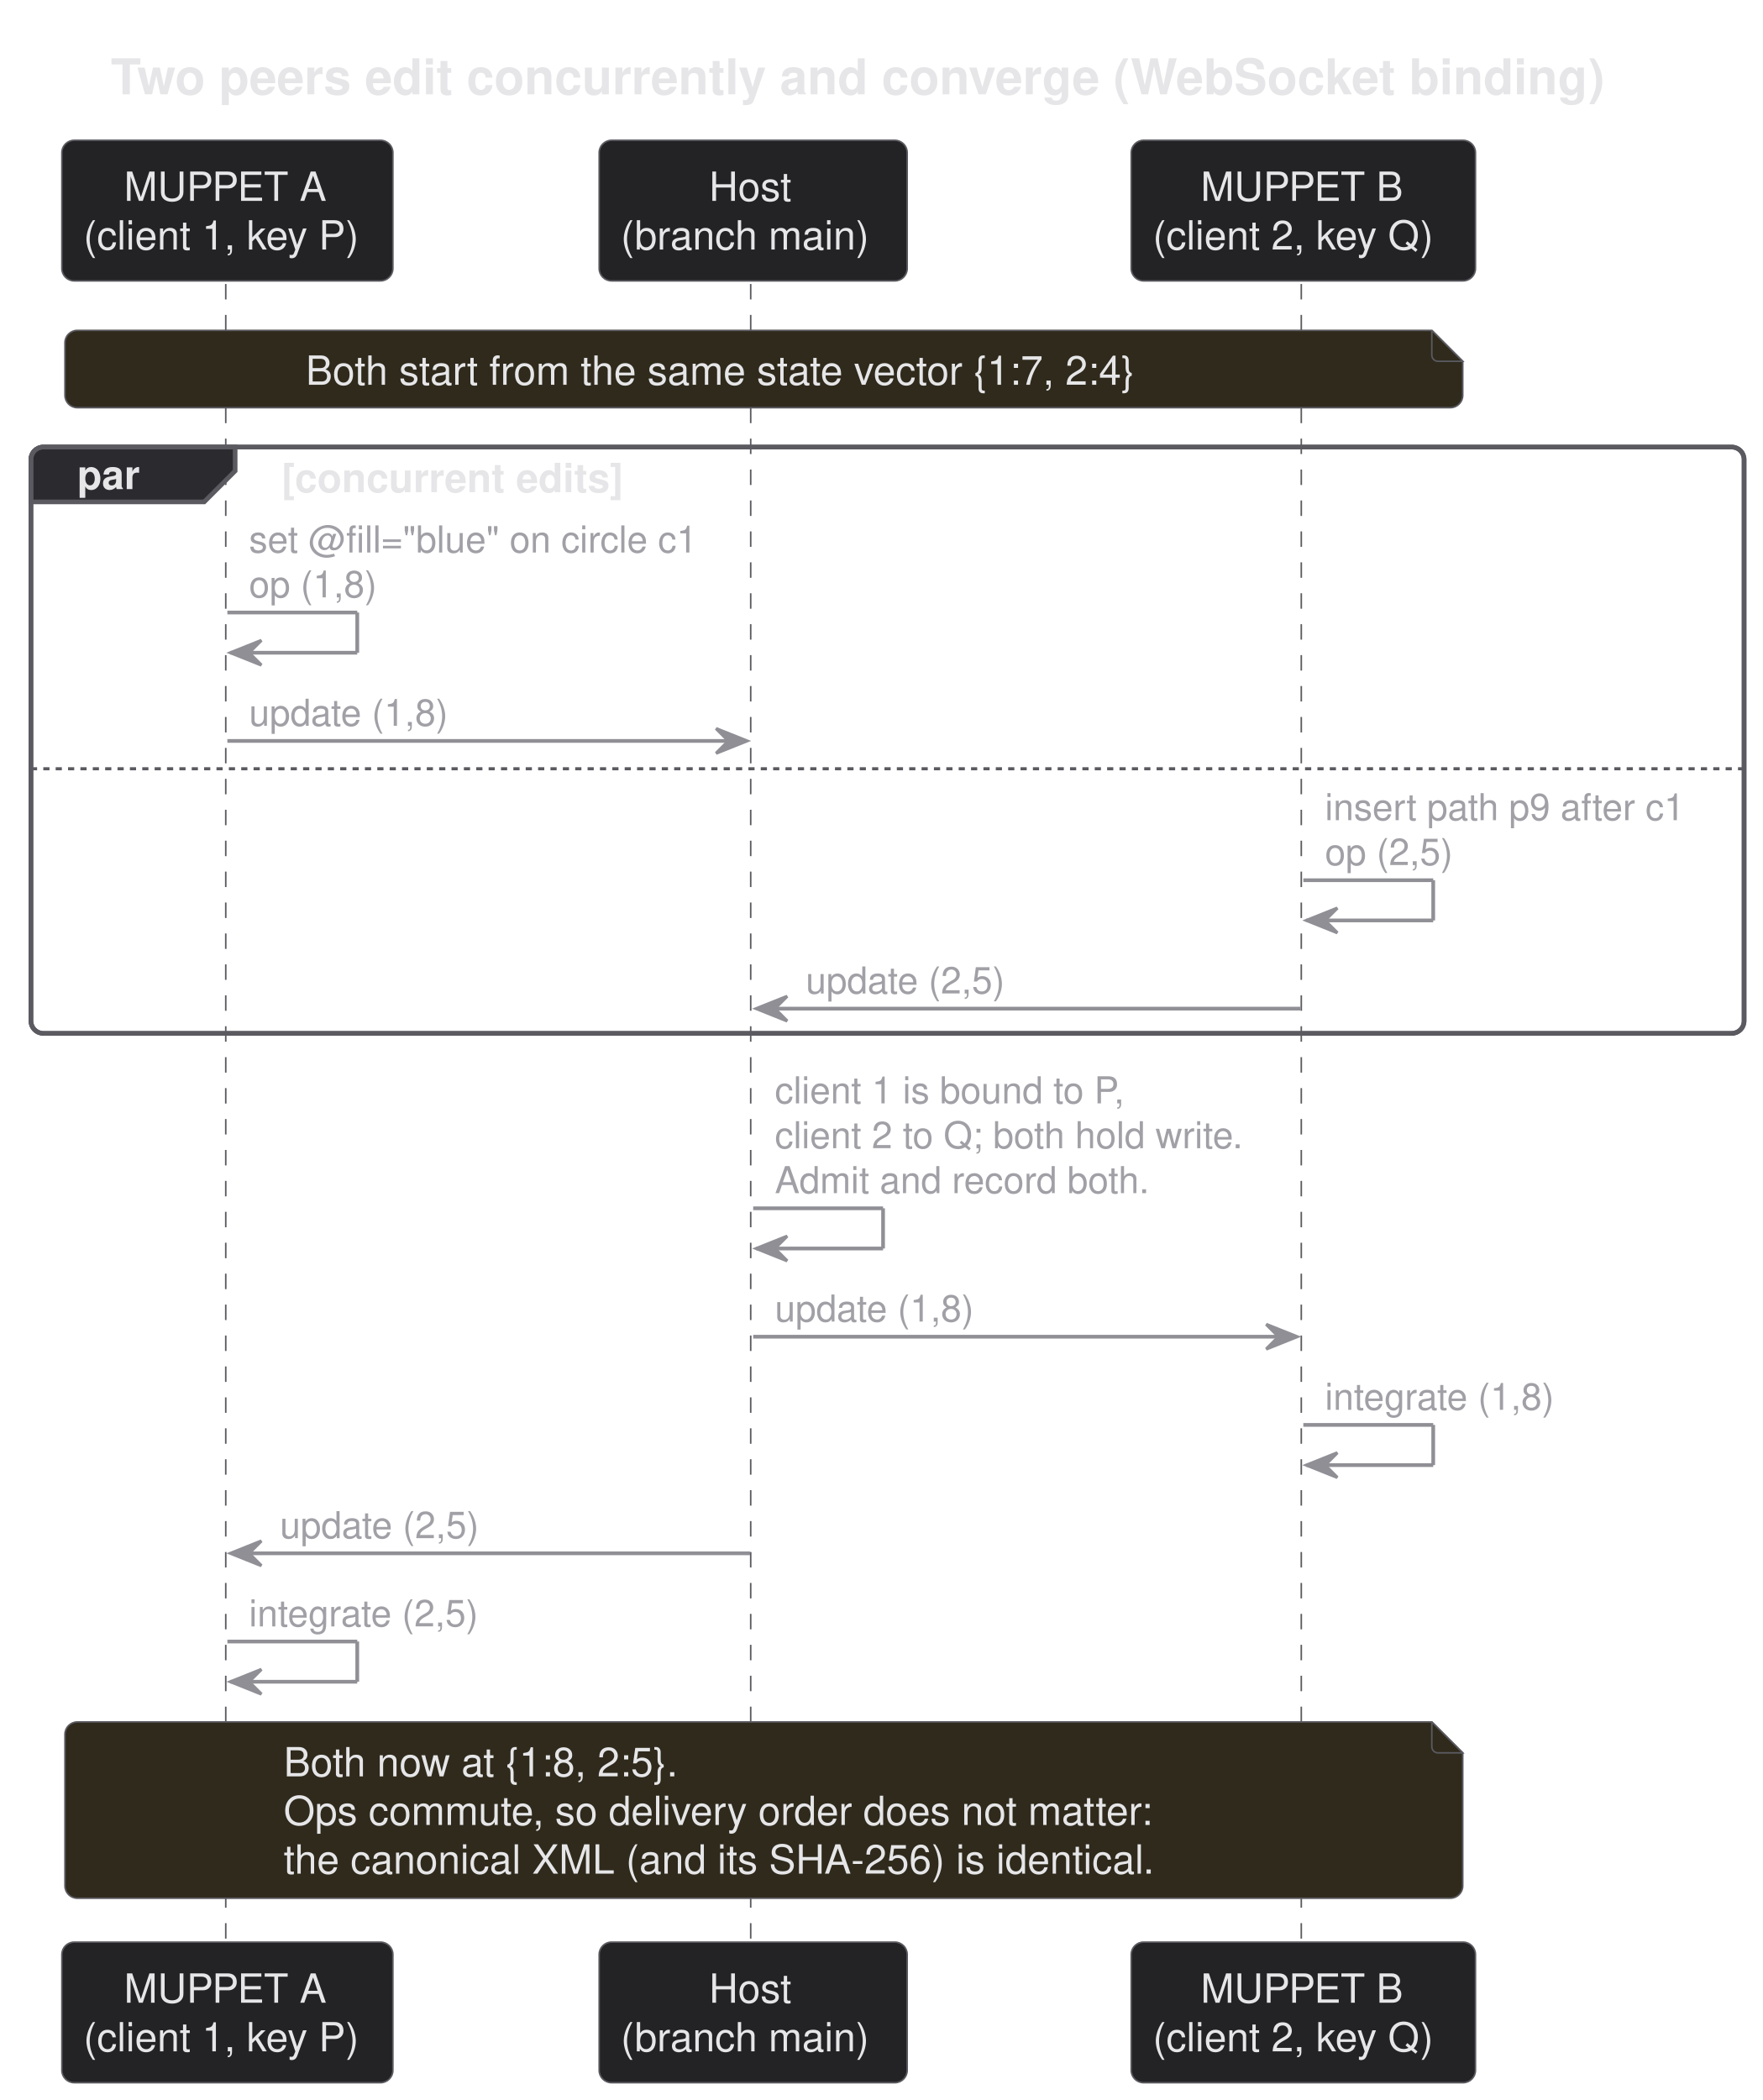
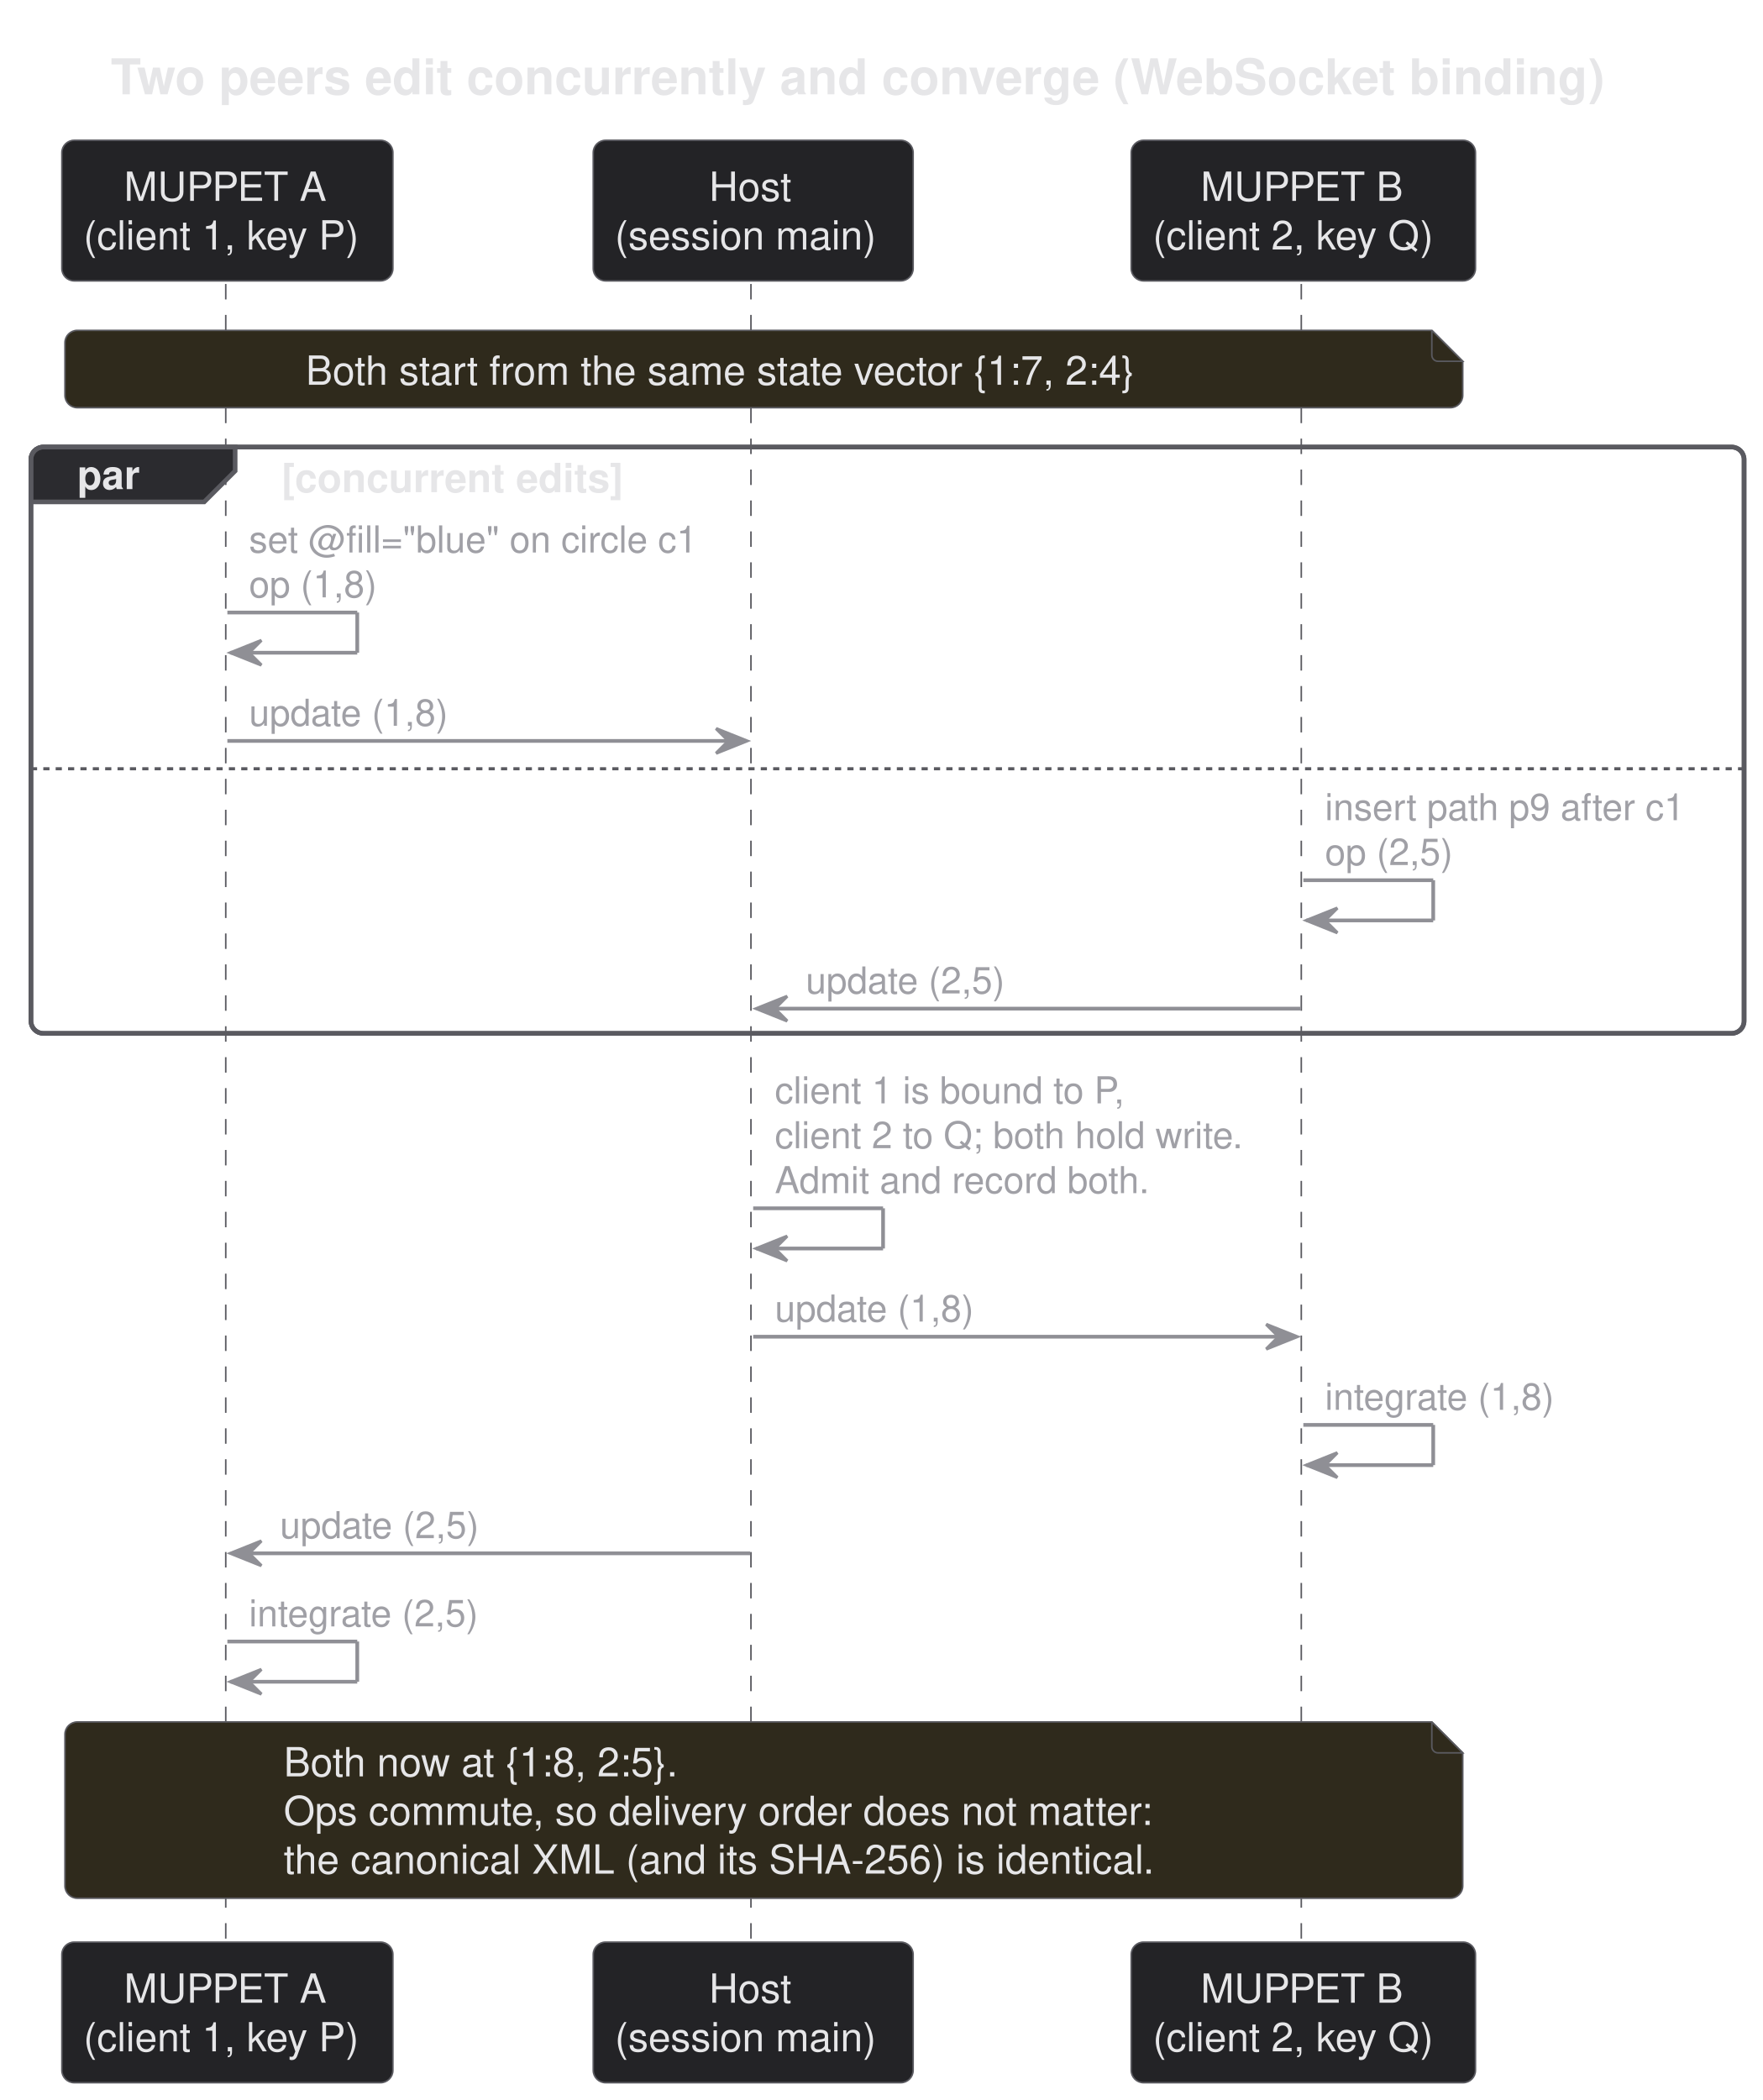
<svg xmlns="http://www.w3.org/2000/svg" contentStyleType="text/css" data-diagram-type="SEQUENCE" height="679px" preserveAspectRatio="none" style="width:570px;height:679px;" version="1.1" viewBox="0 0 570 679" width="570px" zoomAndPan="magnify">
  <defs />
  <g>
    <text fill="#E6E6E8" font-family="Helvetica" font-size="16" font-weight="bold" lengthAdjust="spacing" textLength="501.305" x="35.833" y="30.5">Two peers edit concurrently and converge (WebSocket binding)</text>
    <rect fill="none" height="189.576" rx="4" ry="4" style="stroke:#5A5A60;stroke-width:1.5;" width="553.971" x="10" y="144.548" />
    <g>
      <rect fill="#000000" fill-opacity="0" height="537.131" width="8" x="69.522" y="91.818" />
      <line style="stroke:#5A5A60;stroke-width:0.5;stroke-dasharray:5,5;" x1="73" x2="73" y1="91.818" y2="628.949" />
    </g>
    <g>
      <rect fill="#000000" fill-opacity="0" height="537.131" width="8" x="239.551" y="91.818" />
-       <line style="stroke:#5A5A60;stroke-width:0.5;stroke-dasharray:5,5;" x1="242.749" x2="242.749" y1="91.818" y2="628.949" />
+       <line style="stroke:#5A5A60;stroke-width:0.5;stroke-dasharray:5,5;" x1="242.829" x2="242.829" y1="91.818" y2="628.949" />
    </g>
    <g>
      <rect fill="#000000" fill-opacity="0" height="537.131" width="8" x="417.45" y="91.818" />
      <line style="stroke:#5A5A60;stroke-width:0.5;stroke-dasharray:5,5;" x1="420.789" x2="420.789" y1="91.818" y2="628.949" />
    </g>
    <g class="participant participant-head" data-participant="a">
      <rect fill="#232326" height="45.459" rx="4" ry="4" style="stroke:#5A5A60;stroke-width:0.5;" width="107.044" x="20" y="45.359" />
      <text fill="#E6E6E8" font-family="Helvetica" font-size="13" lengthAdjust="spacing" textLength="66.853" x="40.095" y="64.953">MUPPET A</text>
      <text fill="#E6E6E8" font-family="Helvetica" font-size="13" lengthAdjust="spacing" textLength="93.044" x="27" y="80.683">(client 1, key P)</text>
    </g>
    <g class="participant participant-tail" data-participant="a">
      <rect fill="#232326" height="45.459" rx="4" ry="4" style="stroke:#5A5A60;stroke-width:0.5;" width="107.044" x="20" y="627.949" />
      <text fill="#E6E6E8" font-family="Helvetica" font-size="13" lengthAdjust="spacing" textLength="66.853" x="40.095" y="647.543">MUPPET A</text>
      <text fill="#E6E6E8" font-family="Helvetica" font-size="13" lengthAdjust="spacing" textLength="93.044" x="27" y="663.273">(client 1, key P)</text>
    </g>
    <g class="participant participant-head" data-participant="t">
-       <rect fill="#232326" height="45.459" rx="4" ry="4" style="stroke:#5A5A60;stroke-width:0.5;" width="99.605" x="193.749" y="45.359" />
+       <rect fill="#232326" height="45.459" rx="4" ry="4" style="stroke:#5A5A60;stroke-width:0.5;" width="103.445" x="191.829" y="45.359" />
      <text fill="#E6E6E8" font-family="Helvetica" font-size="13" lengthAdjust="spacing" textLength="28.571" x="229.266" y="64.953">Host</text>
-       <text fill="#E6E6E8" font-family="Helvetica" font-size="13" lengthAdjust="spacing" textLength="85.605" x="200.749" y="80.683">(branch main)</text>
+       <text fill="#E6E6E8" font-family="Helvetica" font-size="13" lengthAdjust="spacing" textLength="89.445" x="198.829" y="80.683">(session main)</text>
    </g>
    <g class="participant participant-tail" data-participant="t">
-       <rect fill="#232326" height="45.459" rx="4" ry="4" style="stroke:#5A5A60;stroke-width:0.5;" width="99.605" x="193.749" y="627.949" />
+       <rect fill="#232326" height="45.459" rx="4" ry="4" style="stroke:#5A5A60;stroke-width:0.5;" width="103.445" x="191.829" y="627.949" />
      <text fill="#E6E6E8" font-family="Helvetica" font-size="13" lengthAdjust="spacing" textLength="28.571" x="229.266" y="647.543">Host</text>
-       <text fill="#E6E6E8" font-family="Helvetica" font-size="13" lengthAdjust="spacing" textLength="85.605" x="200.749" y="663.273">(branch main)</text>
+       <text fill="#E6E6E8" font-family="Helvetica" font-size="13" lengthAdjust="spacing" textLength="89.445" x="198.829" y="663.273">(session main)</text>
    </g>
    <g class="participant participant-head" data-participant="b">
      <rect fill="#232326" height="45.459" rx="4" ry="4" style="stroke:#5A5A60;stroke-width:0.5;" width="111.322" x="365.789" y="45.359" />
      <text fill="#E6E6E8" font-family="Helvetica" font-size="13" lengthAdjust="spacing" textLength="66.39" x="388.255" y="64.953">MUPPET B</text>
      <text fill="#E6E6E8" font-family="Helvetica" font-size="13" lengthAdjust="spacing" textLength="97.322" x="372.789" y="80.683">(client 2, key Q)</text>
    </g>
    <g class="participant participant-tail" data-participant="b">
      <rect fill="#232326" height="45.459" rx="4" ry="4" style="stroke:#5A5A60;stroke-width:0.5;" width="111.322" x="365.789" y="627.949" />
      <text fill="#E6E6E8" font-family="Helvetica" font-size="13" lengthAdjust="spacing" textLength="66.39" x="388.255" y="647.543">MUPPET B</text>
      <text fill="#E6E6E8" font-family="Helvetica" font-size="13" lengthAdjust="spacing" textLength="97.322" x="372.789" y="663.273">(client 2, key Q)</text>
    </g>
    <path d="M21,110.818 L21,127.818 A4,4 0 0 0 25,131.818 L469,131.818 A4,4 0 0 0 473,127.818 L473,116.818 L463,106.818 L25,106.818 A4,4 0 0 0 21,110.818" fill="#2F2A1C" style="stroke:#5A5A60;stroke-width:0.5;" />
    <path d="M463,106.818 L463,114.818 A2,2 0 0 0 465,116.818 L473,116.818 L463,106.818" fill="#2F2A1C" style="stroke:#5A5A60;stroke-width:0.5;" />
    <text fill="#E6E6E8" font-family="Helvetica" font-size="13" lengthAdjust="spacing" textLength="287.377" x="98.867" y="124.412">Both start from the same state vector {1:7, 2:4}</text>
    <path d="M14,144.548 L76.036,144.548 L76.036,152.277 L66.036,162.277 L10,162.277 L10,148.548 A4,4 0 0 1 14,144.548" fill="#2B2B2F" style="stroke:#5A5A60;stroke-width:1.5;" />
    <rect fill="none" height="189.576" rx="4" ry="4" style="stroke:#5A5A60;stroke-width:1.5;" width="553.971" x="10" y="144.548" />
    <text fill="#E6E6E8" font-family="Helvetica" font-size="13" font-weight="bold" lengthAdjust="spacing" textLength="21.036" x="25" y="158.142">par</text>
    <text fill="#E6E6E8" font-family="Helvetica" font-size="13" font-weight="bold" lengthAdjust="spacing" textLength="115.026" x="91.036" y="159.142">[concurrent edits]</text>
    <g class="message" data-participant-1="a" data-participant-2="a">
      <line style="stroke:#8F8F95;stroke-width:1.2;" x1="73.522" x2="115.522" y1="198.046" y2="198.046" />
      <line style="stroke:#8F8F95;stroke-width:1.2;" x1="115.522" x2="115.522" y1="198.046" y2="211.046" />
      <line style="stroke:#8F8F95;stroke-width:1.2;" x1="74.522" x2="115.522" y1="211.046" y2="211.046" />
      <polygon fill="#8F8F95" points="84.522,207.046,74.522,211.046,84.522,215.046,80.522,211.046" style="stroke:#8F8F95;stroke-width:1;" />
      <text fill="#A0A0A6" font-family="Helvetica" font-size="12" lengthAdjust="spacing" textLength="156.029" x="80.522" y="178.632">set @fill="blue" on circle c1</text>
      <text fill="#A0A0A6" font-family="Helvetica" font-size="12" lengthAdjust="spacing" textLength="42.434" x="80.522" y="193.151">op (1,8)</text>
    </g>
    <g class="message" data-participant-1="a" data-participant-2="t">
      <polygon fill="#8F8F95" points="231.551,235.565,241.551,239.565,231.551,243.565,235.551,239.565" style="stroke:#8F8F95;stroke-width:1;" />
      <line style="stroke:#8F8F95;stroke-width:1.2;" x1="73.522" x2="237.551" y1="239.565" y2="239.565" />
      <text fill="#A0A0A6" font-family="Helvetica" font-size="12" lengthAdjust="spacing" textLength="67.342" x="80.522" y="234.671">update (1,8)</text>
    </g>
    <line style="stroke:#5A5A60;stroke-width:1;stroke-dasharray:2,2;" x1="10" x2="563.971" y1="248.565" y2="248.565" />
    <g class="message" data-participant-1="b" data-participant-2="b">
      <line style="stroke:#8F8F95;stroke-width:1.2;" x1="421.45" x2="463.45" y1="284.604" y2="284.604" />
      <line style="stroke:#8F8F95;stroke-width:1.2;" x1="463.45" x2="463.45" y1="284.604" y2="297.604" />
      <line style="stroke:#8F8F95;stroke-width:1.2;" x1="422.45" x2="463.45" y1="297.604" y2="297.604" />
      <polygon fill="#8F8F95" points="432.45,293.604,422.45,297.604,432.45,301.604,428.45,297.604" style="stroke:#8F8F95;stroke-width:1;" />
      <text fill="#A0A0A6" font-family="Helvetica" font-size="12" lengthAdjust="spacing" textLength="123.522" x="428.45" y="265.19">insert path p9 after c1</text>
      <text fill="#A0A0A6" font-family="Helvetica" font-size="12" lengthAdjust="spacing" textLength="44.742" x="428.45" y="279.71">op (2,5)</text>
    </g>
    <g class="message" data-participant-1="b" data-participant-2="t">
      <polygon fill="#8F8F95" points="254.551,322.124,244.551,326.124,254.551,330.124,250.551,326.124" style="stroke:#8F8F95;stroke-width:1;" />
      <line style="stroke:#8F8F95;stroke-width:1.2;" x1="248.551" x2="420.45" y1="326.124" y2="326.124" />
      <text fill="#A0A0A6" font-family="Helvetica" font-size="12" lengthAdjust="spacing" textLength="69.65" x="260.551" y="321.229">update (2,5)</text>
    </g>
    <g class="message" data-participant-1="t" data-participant-2="t">
      <line style="stroke:#8F8F95;stroke-width:1.2;" x1="243.551" x2="285.551" y1="390.683" y2="390.683" />
      <line style="stroke:#8F8F95;stroke-width:1.2;" x1="285.551" x2="285.551" y1="390.683" y2="403.683" />
      <line style="stroke:#8F8F95;stroke-width:1.2;" x1="244.551" x2="285.551" y1="403.683" y2="403.683" />
      <polygon fill="#8F8F95" points="254.551,399.683,244.551,403.683,254.551,407.683,250.551,403.683" style="stroke:#8F8F95;stroke-width:1;" />
      <text fill="#A0A0A6" font-family="Helvetica" font-size="12" lengthAdjust="spacing" textLength="119.994" x="250.551" y="356.749">client 1 is bound to P,</text>
      <text fill="#A0A0A6" font-family="Helvetica" font-size="12" lengthAdjust="spacing" textLength="163.898" x="250.551" y="371.269">client 2 to Q; both hold write.</text>
      <text fill="#A0A0A6" font-family="Helvetica" font-size="12" lengthAdjust="spacing" textLength="130.723" x="250.551" y="385.788">Admit and record both.</text>
    </g>
    <g class="message" data-participant-1="t" data-participant-2="b">
      <polygon fill="#8F8F95" points="409.45,428.202,419.45,432.202,409.45,436.202,413.45,432.202" style="stroke:#8F8F95;stroke-width:1;" />
      <line style="stroke:#8F8F95;stroke-width:1.2;" x1="243.551" x2="415.45" y1="432.202" y2="432.202" />
      <text fill="#A0A0A6" font-family="Helvetica" font-size="12" lengthAdjust="spacing" textLength="67.342" x="250.551" y="427.308">update (1,8)</text>
    </g>
    <g class="message" data-participant-1="b" data-participant-2="b">
      <line style="stroke:#8F8F95;stroke-width:1.2;" x1="421.45" x2="463.45" y1="460.722" y2="460.722" />
      <line style="stroke:#8F8F95;stroke-width:1.2;" x1="463.45" x2="463.45" y1="460.722" y2="473.722" />
      <line style="stroke:#8F8F95;stroke-width:1.2;" x1="422.45" x2="463.45" y1="473.722" y2="473.722" />
      <polygon fill="#8F8F95" points="432.45,469.722,422.45,473.722,432.45,477.722,428.45,473.722" style="stroke:#8F8F95;stroke-width:1;" />
      <text fill="#A0A0A6" font-family="Helvetica" font-size="12" lengthAdjust="spacing" textLength="78.346" x="428.45" y="455.827">integrate (1,8)</text>
    </g>
    <g class="message" data-participant-1="t" data-participant-2="a">
      <polygon fill="#8F8F95" points="84.522,498.241,74.522,502.241,84.522,506.241,80.522,502.241" style="stroke:#8F8F95;stroke-width:1;" />
      <line style="stroke:#8F8F95;stroke-width:1.2;" x1="78.522" x2="242.551" y1="502.241" y2="502.241" />
      <text fill="#A0A0A6" font-family="Helvetica" font-size="12" lengthAdjust="spacing" textLength="69.65" x="90.522" y="497.347">update (2,5)</text>
    </g>
    <g class="message" data-participant-1="a" data-participant-2="a">
      <line style="stroke:#8F8F95;stroke-width:1.2;" x1="73.522" x2="115.522" y1="530.761" y2="530.761" />
      <line style="stroke:#8F8F95;stroke-width:1.2;" x1="115.522" x2="115.522" y1="530.761" y2="543.761" />
      <line style="stroke:#8F8F95;stroke-width:1.2;" x1="74.522" x2="115.522" y1="543.761" y2="543.761" />
      <polygon fill="#8F8F95" points="84.522,539.761,74.522,543.761,84.522,547.761,80.522,543.761" style="stroke:#8F8F95;stroke-width:1;" />
      <text fill="#A0A0A6" font-family="Helvetica" font-size="12" lengthAdjust="spacing" textLength="80.654" x="80.522" y="525.866">integrate (2,5)</text>
    </g>
    <path d="M21,560.761 L21,609.761 A4,4 0 0 0 25,613.761 L469,613.761 A4,4 0 0 0 473,609.761 L473,566.761 L463,556.761 L25,556.761 A4,4 0 0 0 21,560.761" fill="#2F2A1C" style="stroke:#5A5A60;stroke-width:0.5;" />
    <path d="M463,556.761 L463,564.761 A2,2 0 0 0 465,566.761 L473,566.761 L463,556.761" fill="#2F2A1C" style="stroke:#5A5A60;stroke-width:0.5;" />
    <text fill="#E6E6E8" font-family="Helvetica" font-size="13" lengthAdjust="spacing" textLength="135.757" x="91.729" y="574.355">Both now at {1:8, 2:5}.</text>
    <text fill="#E6E6E8" font-family="Helvetica" font-size="13" lengthAdjust="spacing" textLength="301.653" x="91.729" y="590.084">Ops commute, so delivery order does not matter:</text>
    <text fill="#E6E6E8" font-family="Helvetica" font-size="13" lengthAdjust="spacing" textLength="300.911" x="91.729" y="605.813">the canonical XML (and its SHA-256) is identical.</text>
  </g>
</svg>
